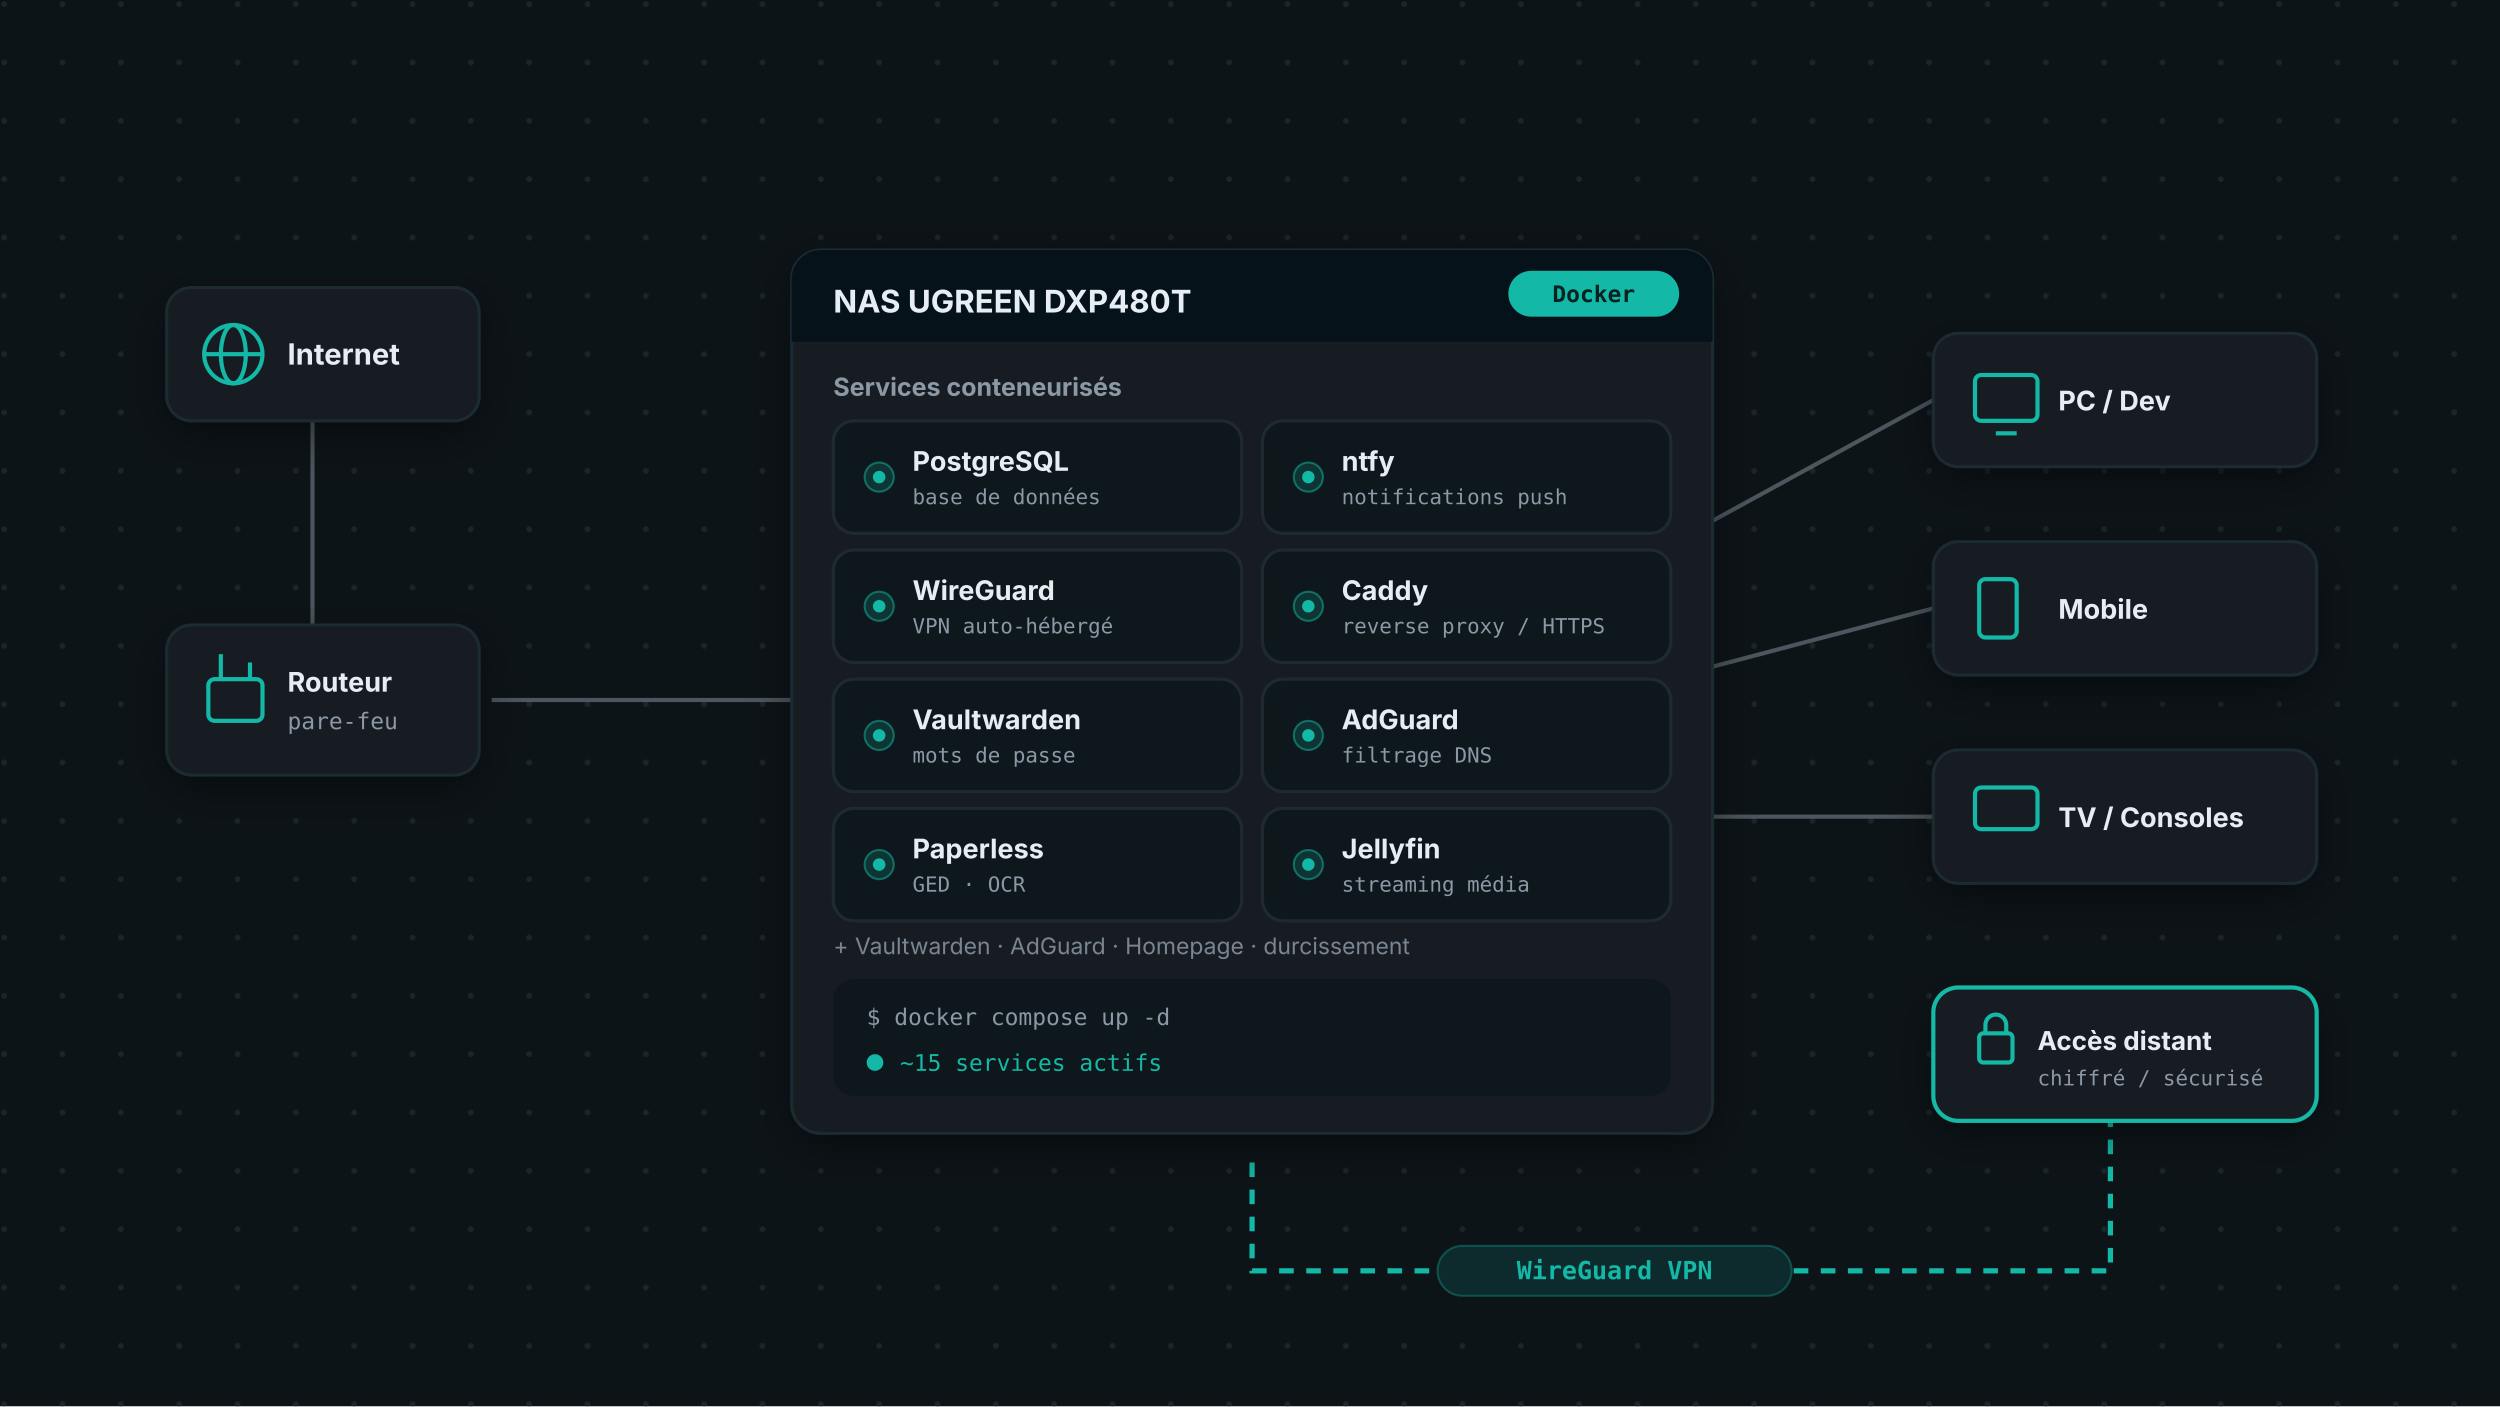
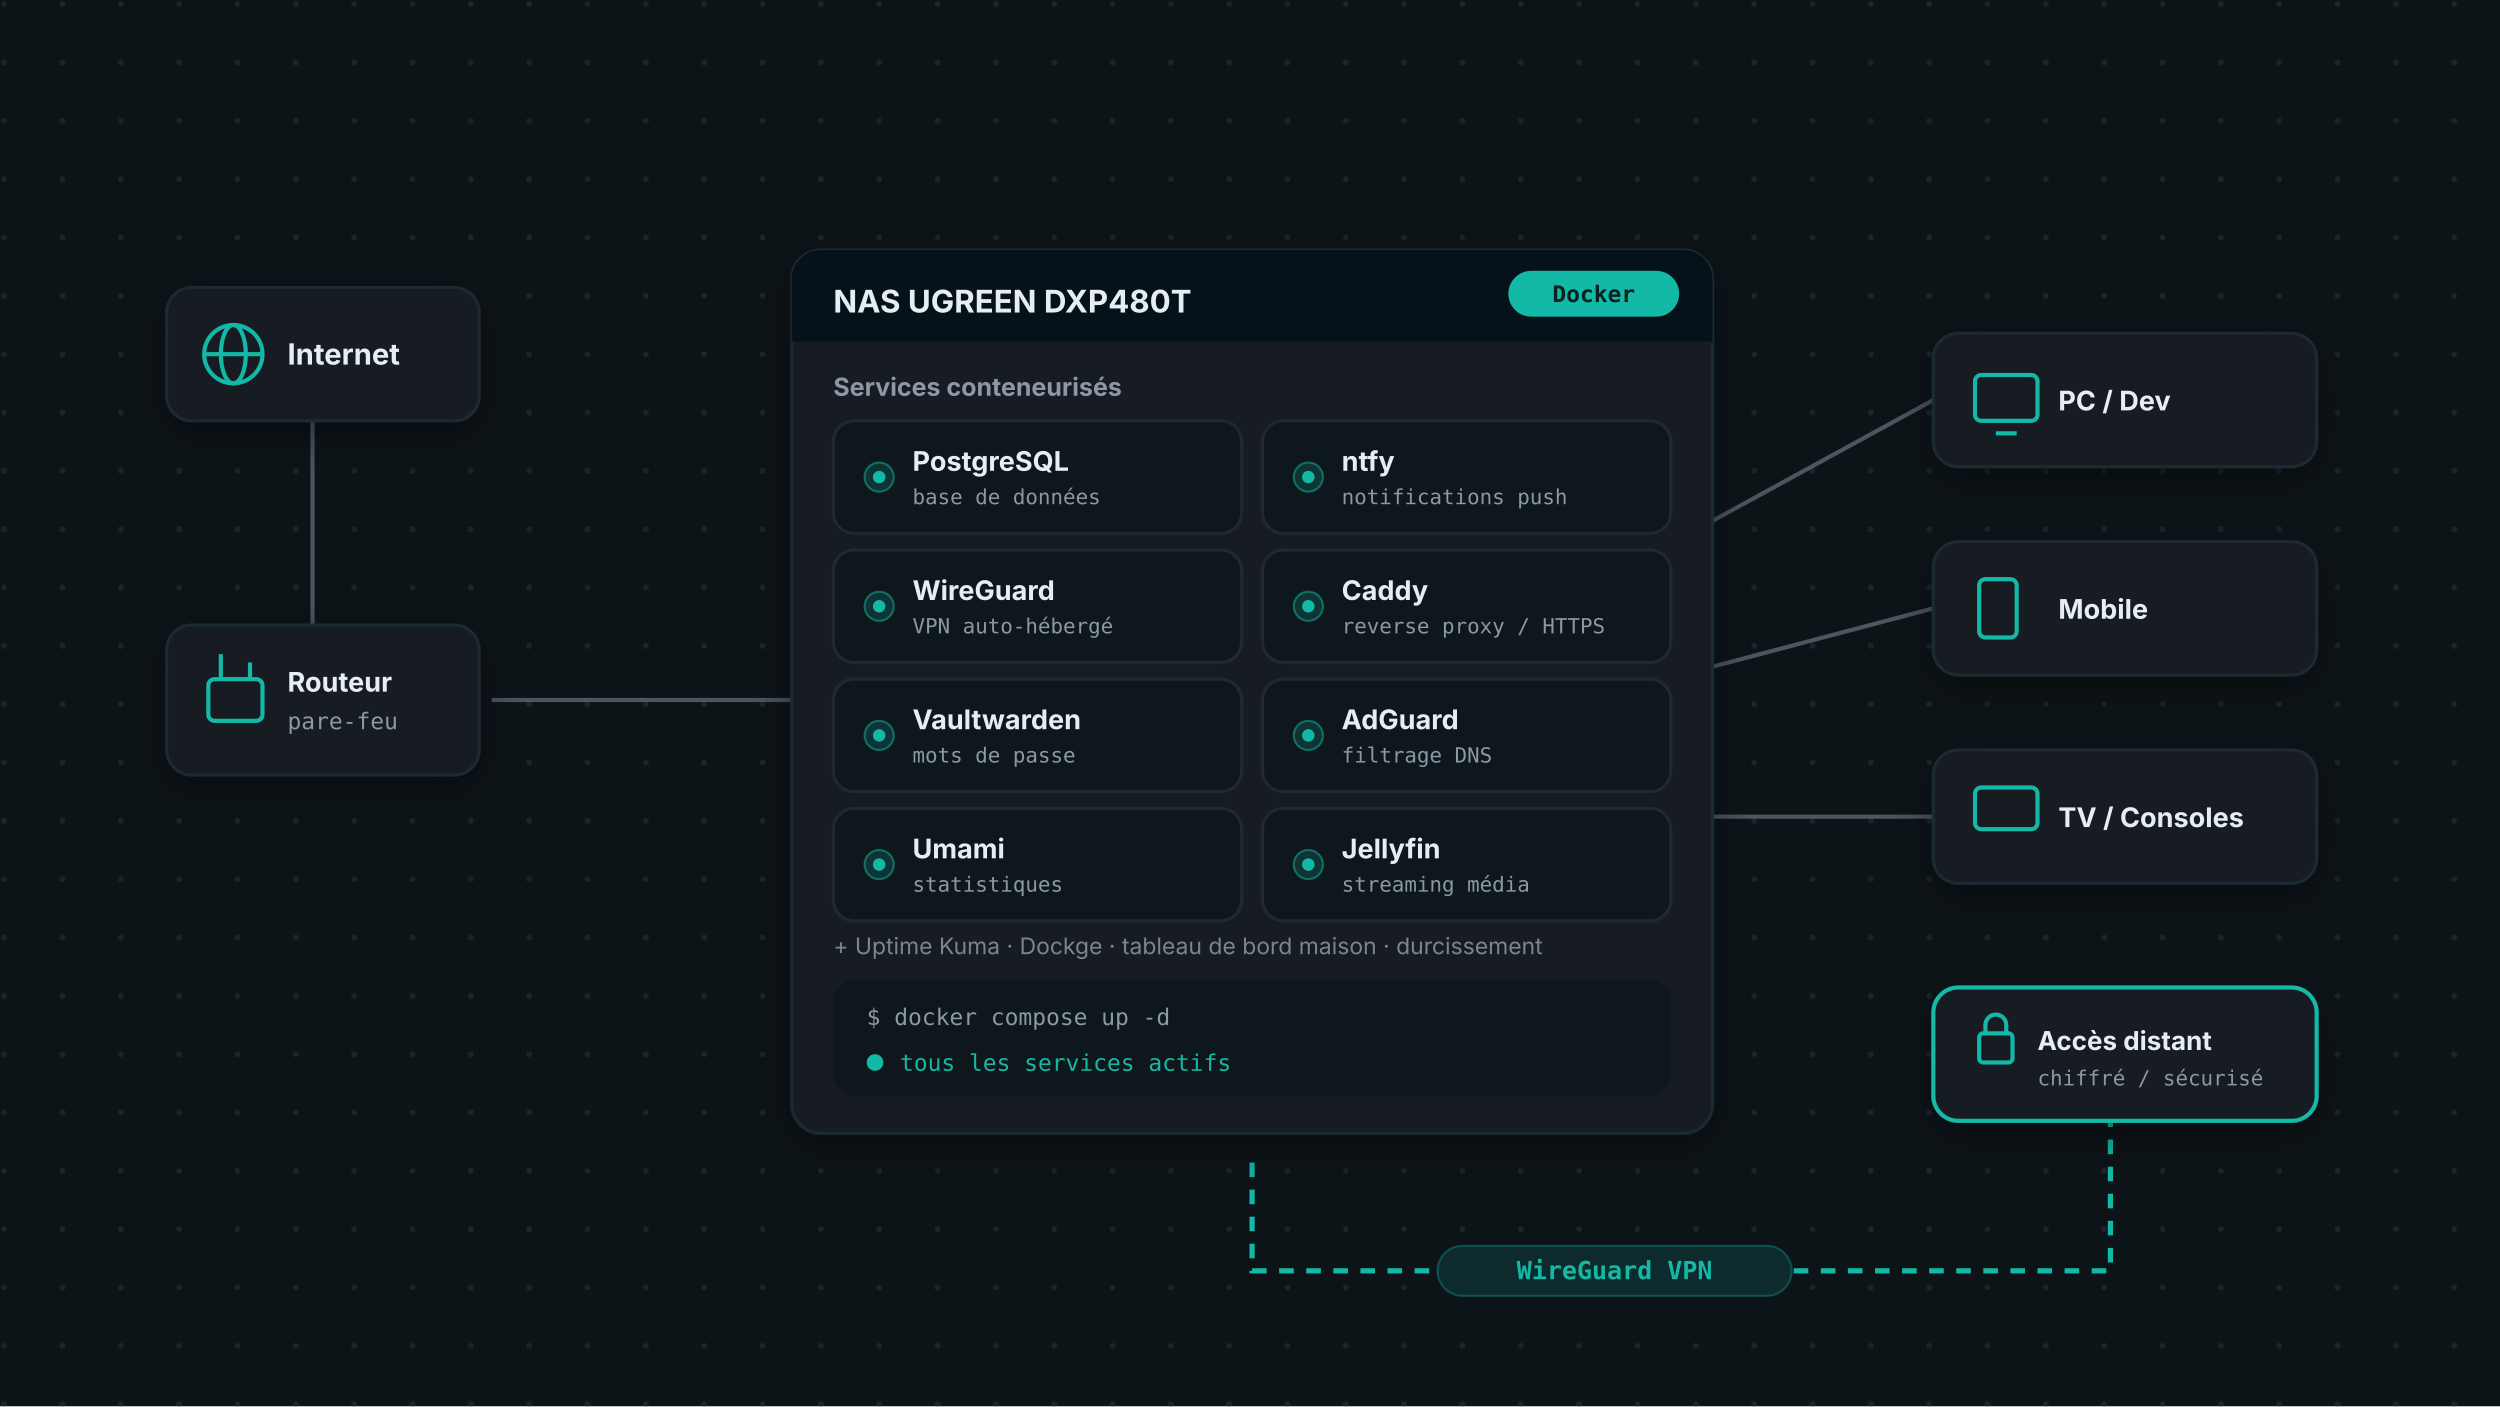
<svg xmlns="http://www.w3.org/2000/svg" width="1200" height="675" viewBox="0 0 1200 675" font-family="'Inter', system-ui, -apple-system, 'Segoe UI', Arial, sans-serif">
  <defs>
    <pattern id="homelab-dark-fr-dots" width="28" height="28" patternUnits="userSpaceOnUse">
      <circle cx="2" cy="2" r="1.4" fill="#1f2a30" fill-opacity="0.8" />
    </pattern>
    <filter id="homelab-dark-fr-sh" x="-20%" y="-20%" width="140%" height="160%">
      <feDropShadow dx="0" dy="6" stdDeviation="11" flood-color="#000000" flood-opacity="0.45" />
    </filter>
  </defs>
  <rect width="1200" height="675" fill="#0d1418" />
  <rect width="1200" height="675" fill="url(#homelab-dark-fr-dots)" />
  <g stroke="#8b98a5" stroke-opacity="0.5" stroke-width="2" fill="none">
    <path d="M150 196 L150 300" />
    <path d="M236 336 L380 336" />
    <path d="M822 250 L928 192" />
    <path d="M822 320 L928 292" />
    <path d="M822 392 L928 392" />
  </g>
  <path d="M601 558 L601 610 L1013 610 L1013 538" stroke="#14b8a6" stroke-width="2.5" stroke-dasharray="7 6" fill="none" />
  <rect x="690" y="598" width="170" height="24" rx="12" fill="#0d1418" />
  <rect x="690" y="598" width="170" height="24" rx="12" fill="#14b8a6" fill-opacity="0.14" stroke="#14b8a6" stroke-opacity="0.32" />
  <text x="775" y="614" font-size="12" fill="#14b8a6" font-weight="bold" font-family="'JetBrains Mono', ui-monospace, SFMono-Regular, Menlo, Consolas, monospace" text-anchor="middle">WireGuard VPN</text>
  <g filter="url(#homelab-dark-fr-sh)">
    <rect x="80" y="138" width="150" height="64" rx="12" fill="#121c20" stroke="#1f2a30" stroke-width="1.5" />
  </g>
  <g stroke="#14b8a6" stroke-width="2" fill="none">
    <circle cx="112" cy="170" r="14" />
    <ellipse cx="112" cy="170" rx="6" ry="14" />
    <line x1="98" y1="170" x2="126" y2="170" />
  </g>
  <text x="138" y="175" font-size="14" fill="#e6edf3" font-weight="bold" font-family="'Inter', system-ui, -apple-system, 'Segoe UI', Arial, sans-serif">Internet</text>
  <g filter="url(#homelab-dark-fr-sh)">
    <rect x="80" y="300" width="150" height="72" rx="12" fill="#121c20" stroke="#1f2a30" stroke-width="1.5" />
  </g>
  <g stroke="#14b8a6" stroke-width="2" fill="none">
    <rect x="100" y="326" width="26" height="20" rx="3" />
    <line x1="106" y1="326" x2="106" y2="314" />
    <line x1="120" y1="326" x2="120" y2="318" />
  </g>
  <text x="138" y="332" font-size="13" fill="#e6edf3" font-weight="bold" font-family="'Inter', system-ui, -apple-system, 'Segoe UI', Arial, sans-serif">Routeur</text>
  <text x="138" y="350" font-size="11" fill="#8b98a5" font-weight="normal" font-family="'JetBrains Mono', ui-monospace, SFMono-Regular, Menlo, Consolas, monospace">pare-feu</text>
  <g filter="url(#homelab-dark-fr-sh)">
    <rect x="380" y="120" width="442" height="424" rx="14" fill="#121c20" stroke="#1f2a30" stroke-width="1.5" />
  </g>
  <path d="M380 134 a14 14 0 0 1 14 -14 h414 a14 14 0 0 1 14 14 v30 h-442 z" fill="#06121a" />
  <text x="400" y="150" font-size="15" fill="#e6edf3" font-weight="bold" font-family="'Inter', system-ui, -apple-system, 'Segoe UI', Arial, sans-serif">NAS UGREEN DXP480T</text>
  <rect x="724" y="130" width="82" height="22" rx="11" fill="#14b8a6" />
  <text x="765" y="145" font-size="11" fill="#07221f" font-weight="bold" font-family="'JetBrains Mono', ui-monospace, SFMono-Regular, Menlo, Consolas, monospace" text-anchor="middle">Docker</text>
  <text x="400" y="190" font-size="12" fill="#8b98a5" font-weight="bold" font-family="'Inter', system-ui, -apple-system, 'Segoe UI', Arial, sans-serif">Services conteneurisés</text>
  <g>
    <rect x="400" y="202" width="196" height="54" rx="10" fill="#0e171b" stroke="#1f2a30" stroke-width="1.5" />
  </g>
  <circle cx="422" cy="229" r="7" fill="#14b8a6" fill-opacity="0.18" stroke="#14b8a6" stroke-opacity="0.5" />
  <circle cx="422" cy="229" r="3" fill="#14b8a6" />
  <text x="438" y="226" font-size="13" fill="#e6edf3" font-weight="bold" font-family="'Inter', system-ui, -apple-system, 'Segoe UI', Arial, sans-serif">PostgreSQL</text>
  <text x="438" y="242" font-size="10" fill="#8b98a5" font-weight="normal" font-family="'JetBrains Mono', ui-monospace, SFMono-Regular, Menlo, Consolas, monospace">base de données</text>
  <g>
    <rect x="606" y="202" width="196" height="54" rx="10" fill="#0e171b" stroke="#1f2a30" stroke-width="1.5" />
  </g>
  <circle cx="628" cy="229" r="7" fill="#14b8a6" fill-opacity="0.18" stroke="#14b8a6" stroke-opacity="0.5" />
  <circle cx="628" cy="229" r="3" fill="#14b8a6" />
  <text x="644" y="226" font-size="13" fill="#e6edf3" font-weight="bold" font-family="'Inter', system-ui, -apple-system, 'Segoe UI', Arial, sans-serif">ntfy</text>
  <text x="644" y="242" font-size="10" fill="#8b98a5" font-weight="normal" font-family="'JetBrains Mono', ui-monospace, SFMono-Regular, Menlo, Consolas, monospace">notifications push</text>
  <g>
    <rect x="400" y="264" width="196" height="54" rx="10" fill="#0e171b" stroke="#1f2a30" stroke-width="1.5" />
  </g>
  <circle cx="422" cy="291" r="7" fill="#14b8a6" fill-opacity="0.18" stroke="#14b8a6" stroke-opacity="0.5" />
  <circle cx="422" cy="291" r="3" fill="#14b8a6" />
  <text x="438" y="288" font-size="13" fill="#e6edf3" font-weight="bold" font-family="'Inter', system-ui, -apple-system, 'Segoe UI', Arial, sans-serif">WireGuard</text>
  <text x="438" y="304" font-size="10" fill="#8b98a5" font-weight="normal" font-family="'JetBrains Mono', ui-monospace, SFMono-Regular, Menlo, Consolas, monospace">VPN auto-hébergé</text>
  <g>
    <rect x="606" y="264" width="196" height="54" rx="10" fill="#0e171b" stroke="#1f2a30" stroke-width="1.5" />
  </g>
  <circle cx="628" cy="291" r="7" fill="#14b8a6" fill-opacity="0.18" stroke="#14b8a6" stroke-opacity="0.5" />
  <circle cx="628" cy="291" r="3" fill="#14b8a6" />
  <text x="644" y="288" font-size="13" fill="#e6edf3" font-weight="bold" font-family="'Inter', system-ui, -apple-system, 'Segoe UI', Arial, sans-serif">Caddy</text>
  <text x="644" y="304" font-size="10" fill="#8b98a5" font-weight="normal" font-family="'JetBrains Mono', ui-monospace, SFMono-Regular, Menlo, Consolas, monospace">reverse proxy / HTTPS</text>
  <g>
    <rect x="400" y="326" width="196" height="54" rx="10" fill="#0e171b" stroke="#1f2a30" stroke-width="1.5" />
  </g>
  <circle cx="422" cy="353" r="7" fill="#14b8a6" fill-opacity="0.18" stroke="#14b8a6" stroke-opacity="0.5" />
  <circle cx="422" cy="353" r="3" fill="#14b8a6" />
  <text x="438" y="350" font-size="13" fill="#e6edf3" font-weight="bold" font-family="'Inter', system-ui, -apple-system, 'Segoe UI', Arial, sans-serif">Vaultwarden</text>
  <text x="438" y="366" font-size="10" fill="#8b98a5" font-weight="normal" font-family="'JetBrains Mono', ui-monospace, SFMono-Regular, Menlo, Consolas, monospace">mots de passe</text>
  <g>
    <rect x="606" y="326" width="196" height="54" rx="10" fill="#0e171b" stroke="#1f2a30" stroke-width="1.5" />
  </g>
  <circle cx="628" cy="353" r="7" fill="#14b8a6" fill-opacity="0.18" stroke="#14b8a6" stroke-opacity="0.5" />
  <circle cx="628" cy="353" r="3" fill="#14b8a6" />
  <text x="644" y="350" font-size="13" fill="#e6edf3" font-weight="bold" font-family="'Inter', system-ui, -apple-system, 'Segoe UI', Arial, sans-serif">AdGuard</text>
  <text x="644" y="366" font-size="10" fill="#8b98a5" font-weight="normal" font-family="'JetBrains Mono', ui-monospace, SFMono-Regular, Menlo, Consolas, monospace">filtrage DNS</text>
  <g>
    <rect x="400" y="388" width="196" height="54" rx="10" fill="#0e171b" stroke="#1f2a30" stroke-width="1.5" />
  </g>
  <circle cx="422" cy="415" r="7" fill="#14b8a6" fill-opacity="0.18" stroke="#14b8a6" stroke-opacity="0.5" />
  <circle cx="422" cy="415" r="3" fill="#14b8a6" />
-   <text x="438" y="412" font-size="13" fill="#e6edf3" font-weight="bold" font-family="'Inter', system-ui, -apple-system, 'Segoe UI', Arial, sans-serif">Paperless</text>
-   <text x="438" y="428" font-size="10" fill="#8b98a5" font-weight="normal" font-family="'JetBrains Mono', ui-monospace, SFMono-Regular, Menlo, Consolas, monospace">GED · OCR</text>
+   <text x="438" y="412" font-size="13" fill="#e6edf3" font-weight="bold" font-family="'Inter', system-ui, -apple-system, 'Segoe UI', Arial, sans-serif">Umami</text>
+   <text x="438" y="428" font-size="10" fill="#8b98a5" font-weight="normal" font-family="'JetBrains Mono', ui-monospace, SFMono-Regular, Menlo, Consolas, monospace">statistiques</text>
  <g>
    <rect x="606" y="388" width="196" height="54" rx="10" fill="#0e171b" stroke="#1f2a30" stroke-width="1.5" />
  </g>
  <circle cx="628" cy="415" r="7" fill="#14b8a6" fill-opacity="0.18" stroke="#14b8a6" stroke-opacity="0.5" />
  <circle cx="628" cy="415" r="3" fill="#14b8a6" />
  <text x="644" y="412" font-size="13" fill="#e6edf3" font-weight="bold" font-family="'Inter', system-ui, -apple-system, 'Segoe UI', Arial, sans-serif">Jellyfin</text>
  <text x="644" y="428" font-size="10" fill="#8b98a5" font-weight="normal" font-family="'JetBrains Mono', ui-monospace, SFMono-Regular, Menlo, Consolas, monospace">streaming média</text>
-   <text x="400" y="458" font-size="11" fill="#8b98a5" fill-opacity="0.85" font-weight="normal" font-family="'Inter', system-ui, -apple-system, 'Segoe UI', Arial, sans-serif">+ Vaultwarden · AdGuard · Homepage · durcissement</text>
+   <text x="400" y="458" font-size="11" fill="#8b98a5" fill-opacity="0.85" font-weight="normal" font-family="'Inter', system-ui, -apple-system, 'Segoe UI', Arial, sans-serif">+ Uptime Kuma · Dockge · tableau de bord maison · durcissement</text>
  <rect x="400" y="470" width="402" height="56" rx="10" fill="#0e171b" />
  <text x="416" y="492" font-size="11" fill="#8b98a5" font-weight="normal" font-family="'JetBrains Mono', ui-monospace, SFMono-Regular, Menlo, Consolas, monospace">$ docker compose up -d</text>
  <circle cx="420" cy="510" r="4" fill="#14b8a6" />
-   <text x="432" y="514" font-size="11" fill="#14b8a6" font-weight="normal" font-family="'JetBrains Mono', ui-monospace, SFMono-Regular, Menlo, Consolas, monospace">~15 services actifs</text>
+   <text x="432" y="514" font-size="11" fill="#14b8a6" font-weight="normal" font-family="'JetBrains Mono', ui-monospace, SFMono-Regular, Menlo, Consolas, monospace">tous les services actifs</text>
  <g filter="url(#homelab-dark-fr-sh)">
    <rect x="928" y="160" width="184" height="64" rx="12" fill="#121c20" stroke="#1f2a30" stroke-width="1.5" />
  </g>
  <g stroke="#14b8a6" stroke-width="2" fill="none">
    <rect x="948" y="180" width="30" height="22" rx="3" />
    <line x1="958" y1="208" x2="968" y2="208" />
  </g>
  <text x="988" y="197" font-size="13" fill="#e6edf3" font-weight="bold" font-family="'Inter', system-ui, -apple-system, 'Segoe UI', Arial, sans-serif">PC / Dev</text>
  <g filter="url(#homelab-dark-fr-sh)">
    <rect x="928" y="260" width="184" height="64" rx="12" fill="#121c20" stroke="#1f2a30" stroke-width="1.5" />
  </g>
  <g stroke="#14b8a6" stroke-width="2" fill="none">
    <rect x="950" y="278" width="18" height="28" rx="3" />
  </g>
  <text x="988" y="297" font-size="13" fill="#e6edf3" font-weight="bold" font-family="'Inter', system-ui, -apple-system, 'Segoe UI', Arial, sans-serif">Mobile</text>
  <g filter="url(#homelab-dark-fr-sh)">
    <rect x="928" y="360" width="184" height="64" rx="12" fill="#121c20" stroke="#1f2a30" stroke-width="1.5" />
  </g>
  <g stroke="#14b8a6" stroke-width="2" fill="none">
    <rect x="948" y="378" width="30" height="20" rx="3" />
  </g>
  <text x="988" y="397" font-size="13" fill="#e6edf3" font-weight="bold" font-family="'Inter', system-ui, -apple-system, 'Segoe UI', Arial, sans-serif">TV / Consoles</text>
  <g filter="url(#homelab-dark-fr-sh)">
    <rect x="928" y="474" width="184" height="64" rx="12" fill="#121c20" stroke="#14b8a6" stroke-width="2" />
  </g>
  <g stroke="#14b8a6" stroke-width="2" fill="none">
    <rect x="950" y="496" width="16" height="14" rx="2" />
    <path d="M953 496 v-4 a5 5 0 0 1 10 0 v4" />
  </g>
  <text x="978" y="504" font-size="12.5" fill="#e6edf3" font-weight="bold" font-family="'Inter', system-ui, -apple-system, 'Segoe UI', Arial, sans-serif">Accès distant</text>
  <text x="978" y="521" font-size="10" fill="#8b98a5" font-weight="normal" font-family="'JetBrains Mono', ui-monospace, SFMono-Regular, Menlo, Consolas, monospace">chiffré / sécurisé</text>
</svg>
